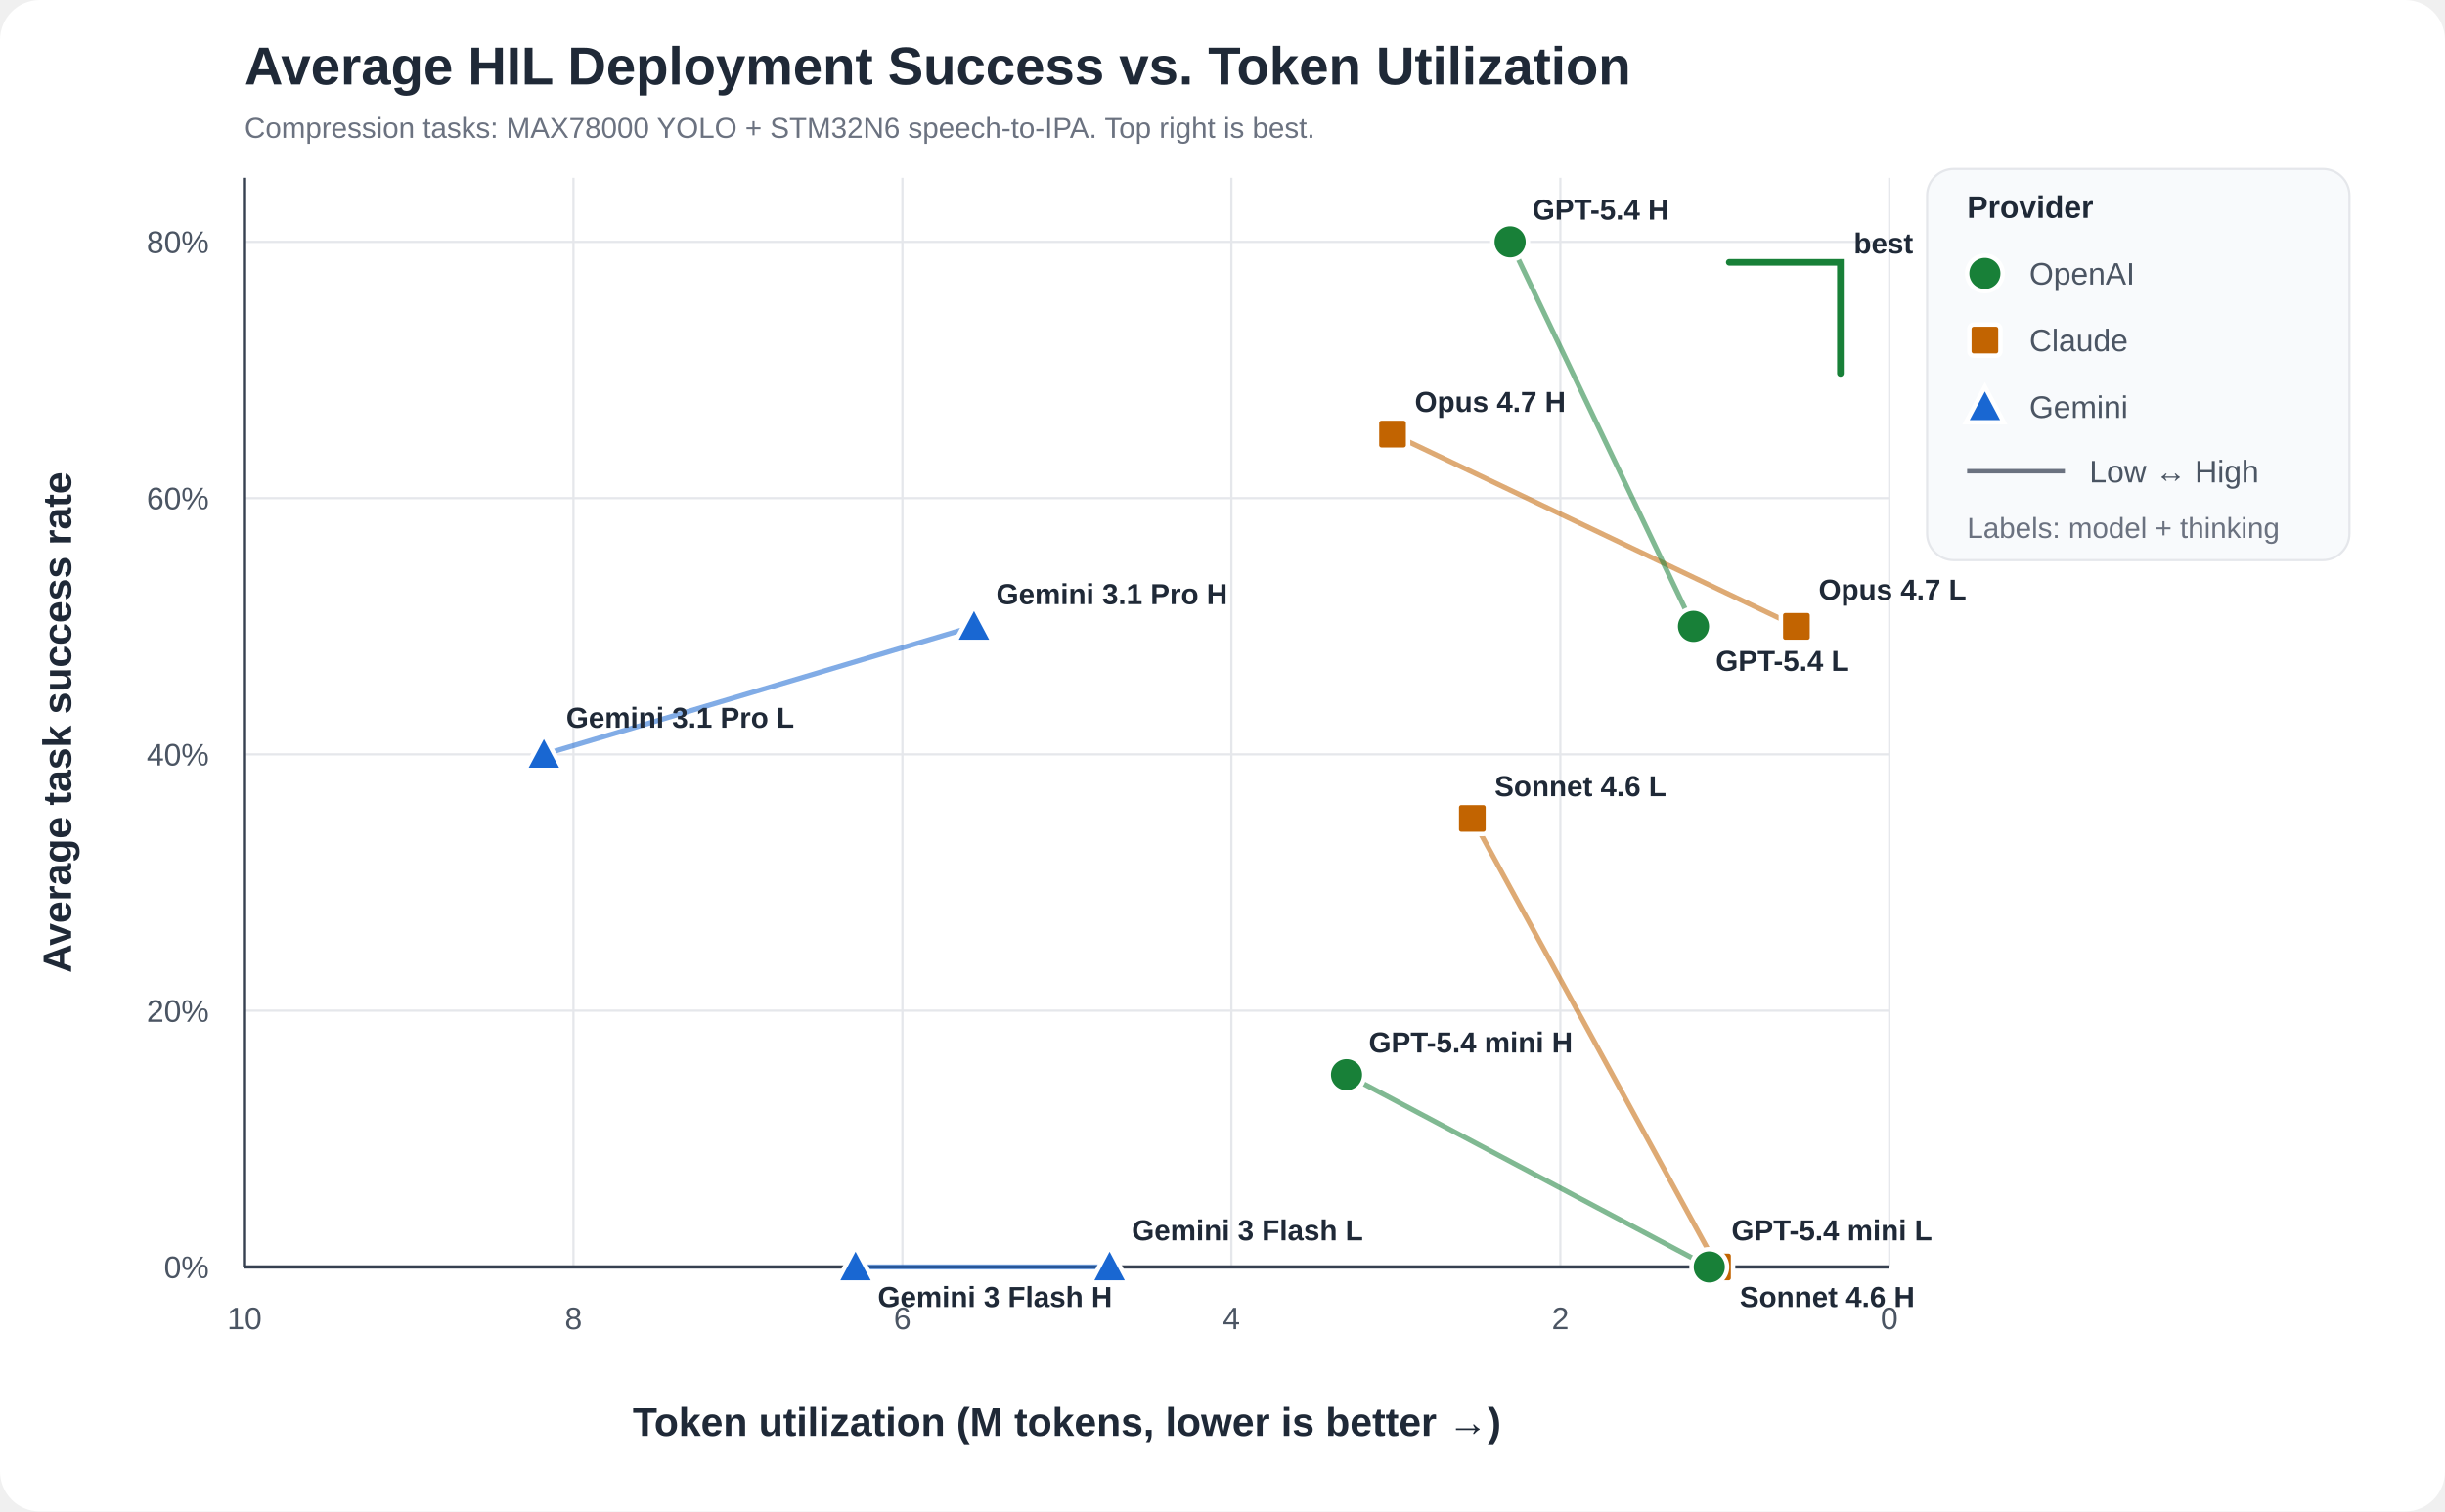
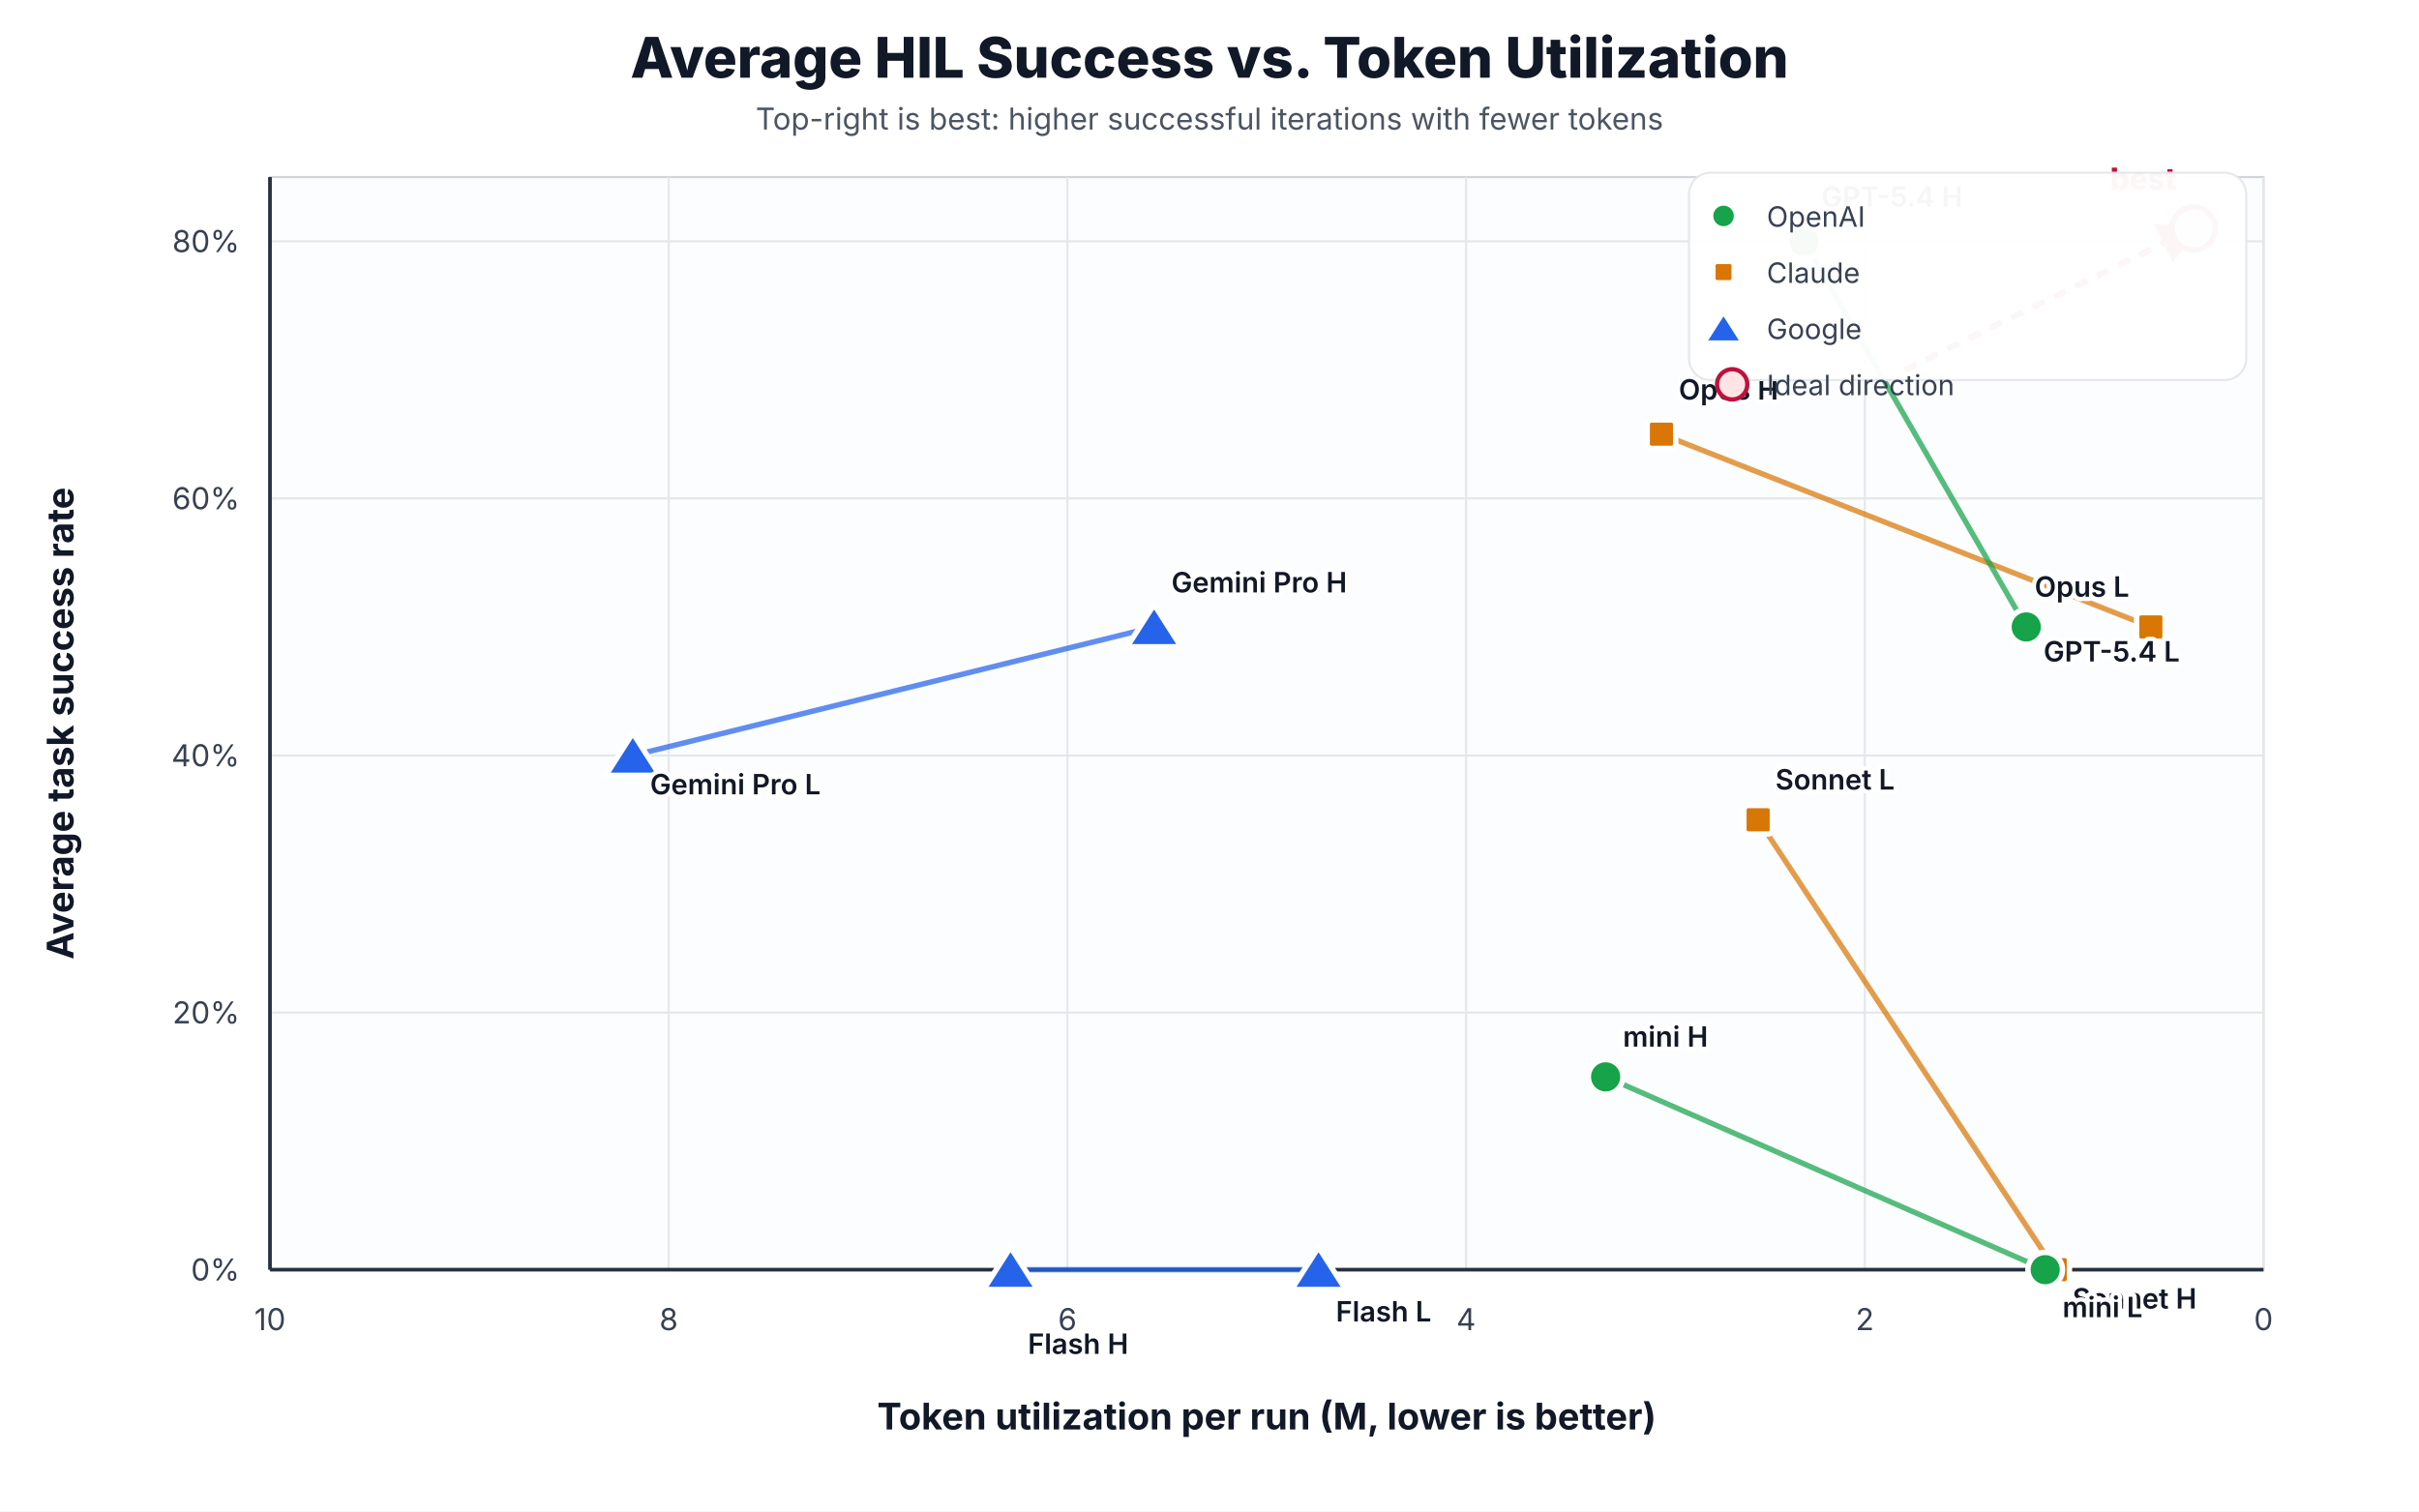
- <svg xmlns="http://www.w3.org/2000/svg" width="1100" height="680" viewBox="0 0 1100 680" role="img" aria-labelledby="title desc">
-   <rect width="100%" height="100%" rx="18" fill="#ffffff" />
-   <style>text{font-family:Google Sans,Arial,sans-serif;fill:#1f2937}.axis{stroke:#374151;stroke-width:1.5}.grid{stroke:#e5e7eb;stroke-width:1}.tick{font-size:14px;fill:#4b5563}.label{font-size:18px;font-weight:600}.small{font-size:13px;fill:#6b7280}.model{font-size:13px;font-weight:600}.legend{font-size:14px;font-weight:600}</style>
-   <text x="110" y="38" font-size="24" font-weight="700">Average HIL Deployment Success vs. Token Utilization</text>
-   <text x="110" y="62" class="small">Compression tasks: MAX78000 YOLO + STM32N6 speech-to-IPA. Top right is best.</text>
-   <line class="grid" x1="110" y1="570.0" x2="850" y2="570.0" />
-   <text class="tick" x="94" y="575.0" text-anchor="end">0%</text>
-   <line class="grid" x1="110" y1="454.7" x2="850" y2="454.7" />
-   <text class="tick" x="94" y="459.7" text-anchor="end">20%</text>
-   <line class="grid" x1="110" y1="339.4" x2="850" y2="339.4" />
-   <text class="tick" x="94" y="344.4" text-anchor="end">40%</text>
-   <line class="grid" x1="110" y1="224.1" x2="850" y2="224.1" />
-   <text class="tick" x="94" y="229.1" text-anchor="end">60%</text>
-   <line class="grid" x1="110" y1="108.8" x2="850" y2="108.8" />
-   <text class="tick" x="94" y="113.8" text-anchor="end">80%</text>
-   <line class="grid" x1="850.0" y1="80" x2="850.0" y2="570" />
-   <text class="tick" x="850.0" y="598" text-anchor="middle">0</text>
-   <line class="grid" x1="702.0" y1="80" x2="702.0" y2="570" />
-   <text class="tick" x="702.0" y="598" text-anchor="middle">2</text>
-   <line class="grid" x1="554.0" y1="80" x2="554.0" y2="570" />
-   <text class="tick" x="554.0" y="598" text-anchor="middle">4</text>
-   <line class="grid" x1="406.0" y1="80" x2="406.0" y2="570" />
-   <text class="tick" x="406.0" y="598" text-anchor="middle">6</text>
-   <line class="grid" x1="258.0" y1="80" x2="258.0" y2="570" />
-   <text class="tick" x="258.0" y="598" text-anchor="middle">8</text>
-   <line class="grid" x1="110.0" y1="80" x2="110.0" y2="570" />
-   <text class="tick" x="110.0" y="598" text-anchor="middle">10</text>
-   <line class="axis" x1="110" y1="570" x2="850" y2="570" />
-   <line class="axis" x1="110" y1="80" x2="110" y2="570" />
-   <text class="label" x="480.0" y="646" text-anchor="middle">Token utilization (M tokens, lower is better →)</text>
-   <text class="label" transform="translate(32,325.0) rotate(-90)" text-anchor="middle">Average task success rate</text>
-   <line x1="808.2" y1="281.8" x2="626.5" y2="195.3" stroke="#C26401" stroke-width="2.3" opacity="0.55" />
-   <line x1="662.4" y1="368.2" x2="772.7" y2="570.0" stroke="#C26401" stroke-width="2.3" opacity="0.55" />
-   <line x1="761.9" y1="281.8" x2="679.4" y2="108.8" stroke="#188038" stroke-width="2.3" opacity="0.55" />
-   <line x1="769.0" y1="570.0" x2="605.8" y2="483.5" stroke="#188038" stroke-width="2.3" opacity="0.55" />
-   <line x1="244.7" y1="339.4" x2="438.2" y2="281.8" stroke="#1967D2" stroke-width="2.3" opacity="0.55" />
-   <line x1="499.2" y1="570.0" x2="384.9" y2="570.0" stroke="#1967D2" stroke-width="2.3" opacity="0.55" />
-   <rect x="801.2" y="274.8" width="14" height="14" rx="2" fill="#C26401" stroke="#fff" stroke-width="2" />
-   <text class="model" x="818.2" y="269.8">Opus 4.7 L</text>
-   <rect x="619.5" y="188.3" width="14" height="14" rx="2" fill="#C26401" stroke="#fff" stroke-width="2" />
-   <text class="model" x="636.5" y="185.3">Opus 4.7 H</text>
-   <rect x="655.4" y="361.2" width="14" height="14" rx="2" fill="#C26401" stroke="#fff" stroke-width="2" />
-   <text class="model" x="672.4" y="358.2">Sonnet 4.6 L</text>
-   <rect x="765.7" y="563.0" width="14" height="14" rx="2" fill="#C26401" stroke="#fff" stroke-width="2" />
-   <text class="model" x="782.7" y="588.0">Sonnet 4.6 H</text>
-   <circle cx="761.9" cy="281.8" r="8" fill="#188038" stroke="#fff" stroke-width="2" />
-   <text class="model" x="771.9" y="301.8">GPT-5.4 L</text>
-   <circle cx="679.4" cy="108.8" r="8" fill="#188038" stroke="#fff" stroke-width="2" />
-   <text class="model" x="689.4" y="98.8">GPT-5.4 H</text>
-   <circle cx="769.0" cy="570.0" r="8" fill="#188038" stroke="#fff" stroke-width="2" />
-   <text class="model" x="779.0" y="558.0">GPT-5.4 mini L</text>
-   <circle cx="605.8" cy="483.5" r="8" fill="#188038" stroke="#fff" stroke-width="2" />
-   <text class="model" x="615.8" y="473.5">GPT-5.4 mini H</text>
-   <path d="M 244.7 330.4 L 236.2 346.4 L 253.2 346.4 Z" fill="#1967D2" stroke="#fff" stroke-width="2" />
-   <text class="model" x="254.7" y="327.4">Gemini 3.1 Pro L</text>
-   <path d="M 438.2 272.8 L 429.7 288.8 L 446.7 288.8 Z" fill="#1967D2" stroke="#fff" stroke-width="2" />
-   <text class="model" x="448.2" y="271.8">Gemini 3.1 Pro H</text>
-   <path d="M 499.2 561.0 L 490.7 577.0 L 507.7 577.0 Z" fill="#1967D2" stroke="#fff" stroke-width="2" />
-   <text class="model" x="509.2" y="558.0">Gemini 3 Flash L</text>
-   <path d="M 384.9 561.0 L 376.4 577.0 L 393.4 577.0 Z" fill="#1967D2" stroke="#fff" stroke-width="2" />
-   <text class="model" x="394.9" y="588.0">Gemini 3 Flash H</text>
-   <path d="M 778 118 L 828 118 L 828 168" fill="none" stroke="#188038" stroke-width="3" stroke-linecap="round" />
-   <text x="834" y="114" fill="#188038" font-size="13" font-weight="700">best</text>
-   <rect x="867" y="76" width="190" height="176" rx="12" fill="#f8fafc" stroke="#e5e7eb" />
-   <text class="legend" x="885" y="98">Provider</text>
-   <circle cx="893.0" cy="123.0" r="8" fill="#188038" stroke="#fff" stroke-width="2" />
-   <text class="tick" x="913" y="128">OpenAI</text>
-   <rect x="886.0" y="146.0" width="14" height="14" rx="2" fill="#C26401" stroke="#fff" stroke-width="2" />
-   <text class="tick" x="913" y="158">Claude</text>
-   <path d="M 893.0 174.0 L 884.5 190.0 L 901.5 190.0 Z" fill="#1967D2" stroke="#fff" stroke-width="2" />
-   <text class="tick" x="913" y="188">Gemini</text>
-   <line x1="885" y1="212" x2="929" y2="212" stroke="#6b7280" stroke-width="2" />
-   <text class="tick" x="940" y="217">Low ↔ High</text>
-   <text class="small" x="885" y="242">Labels: model + thinking</text>
+ <svg xmlns="http://www.w3.org/2000/svg" width="1120" height="700" viewBox="0 0 1120 700" role="img" aria-labelledby="title desc">
+   <style>
+   .axis { stroke: #27303f; stroke-width: 1.7; }
+   .grid { stroke: #e5e7eb; stroke-width: 1; }
+   .tick { fill: #374151; font: 14px Inter, Arial, sans-serif; }
+   .label { fill: #111827; font: 17px Inter, Arial, sans-serif; font-weight: 650; }
+   .title { fill: #111827; font: 26px Inter, Arial, sans-serif; font-weight: 800; }
+   .subtitle { fill: #4b5563; font: 14px Inter, Arial, sans-serif; }
+   .point-label { fill: #111827; font: 13px Inter, Arial, sans-serif; font-weight: 620; paint-order: stroke; stroke: #fff; stroke-width: 4px; stroke-linejoin: round; }
+   .legend { fill: #374151; font: 13px Inter, Arial, sans-serif; }
+   .best-label { fill: #be123c; font: 14px Inter, Arial, sans-serif; font-weight: 800; paint-order: stroke; stroke: #fff; stroke-width: 4px; }
+ </style>
+   <rect width="100%" height="100%" fill="#ffffff" />
+   <rect x="125" y="82" width="923" height="506" fill="#fbfdff" stroke="#d1d5db" stroke-width="1" />
+   <line class="grid" x1="1048.00" y1="82" x2="1048.00" y2="588" />
+   <text class="tick" x="1048.00" y="616" text-anchor="middle">0</text>
+   <line class="grid" x1="863.40" y1="82" x2="863.40" y2="588" />
+   <text class="tick" x="863.40" y="616" text-anchor="middle">2</text>
+   <line class="grid" x1="678.80" y1="82" x2="678.80" y2="588" />
+   <text class="tick" x="678.80" y="616" text-anchor="middle">4</text>
+   <line class="grid" x1="494.20" y1="82" x2="494.20" y2="588" />
+   <text class="tick" x="494.20" y="616" text-anchor="middle">6</text>
+   <line class="grid" x1="309.60" y1="82" x2="309.60" y2="588" />
+   <text class="tick" x="309.60" y="616" text-anchor="middle">8</text>
+   <line class="grid" x1="125.00" y1="82" x2="125.00" y2="588" />
+   <text class="tick" x="125.00" y="616" text-anchor="middle">10</text>
+   <line class="grid" x1="125" y1="588.00" x2="1048" y2="588.00" />
+   <text class="tick" x="111" y="593.00" text-anchor="end">0%</text>
+   <line class="grid" x1="125" y1="468.94" x2="1048" y2="468.94" />
+   <text class="tick" x="111" y="473.94" text-anchor="end">20%</text>
+   <line class="grid" x1="125" y1="349.88" x2="1048" y2="349.88" />
+   <text class="tick" x="111" y="354.88" text-anchor="end">40%</text>
+   <line class="grid" x1="125" y1="230.82" x2="1048" y2="230.82" />
+   <text class="tick" x="111" y="235.82" text-anchor="end">60%</text>
+   <line class="grid" x1="125" y1="111.76" x2="1048" y2="111.76" />
+   <text class="tick" x="111" y="116.76" text-anchor="end">80%</text>
+   <line class="axis" x1="125" y1="588" x2="1048" y2="588" />
+   <line class="axis" x1="125" y1="82" x2="125" y2="588" />
+   <text class="title" x="560.0" y="36" text-anchor="middle">Average HIL Success vs. Token Utilization</text>
+   <text class="subtitle" x="560.0" y="60" text-anchor="middle">Top-right is best: higher successful iterations with fewer tokens</text>
+   <text class="label" x="586.5" y="662" text-anchor="middle">Token utilization per run (M, lower is better)</text>
+   <text class="label" transform="translate(34 335.0) rotate(-90)" text-anchor="middle">Average task success rate</text>
+   <path d="M 881.86 171.29 L 1015.70 105.81" stroke="#be123c" stroke-width="2.8" stroke-dasharray="6 5" fill="none" marker-end="url(#arrow)" />
+   <defs>
+     <marker id="arrow" viewBox="0 0 10 10" refX="8" refY="5" markerWidth="7" markerHeight="7" orient="auto-start-reverse">
+       <path d="M 0 0 L 10 5 L 0 10 z" fill="#be123c" />
+     </marker>
+   </defs>
+   <circle cx="1015.70" cy="105.81" r="10" fill="#ffe4e6" stroke="#be123c" stroke-width="2.5" />
+   <text class="best-label" x="1007.70" y="87.81" text-anchor="end">best</text>
+   <line x1="995.85" y1="290.35" x2="769.25" y2="201.06" stroke="#d97706" stroke-width="2.5" opacity="0.72" />
+   <line x1="814.02" y1="379.65" x2="951.55" y2="588.00" stroke="#d97706" stroke-width="2.5" opacity="0.72" />
+   <line x1="938.16" y1="290.35" x2="835.25" y2="111.76" stroke="#16a34a" stroke-width="2.5" opacity="0.72" />
+   <line x1="946.93" y1="588.00" x2="743.41" y2="498.71" stroke="#16a34a" stroke-width="2.5" opacity="0.72" />
+   <line x1="292.99" y1="349.88" x2="534.35" y2="290.35" stroke="#2563eb" stroke-width="2.5" opacity="0.72" />
+   <line x1="610.50" y1="588.00" x2="467.89" y2="588.00" stroke="#2563eb" stroke-width="2.5" opacity="0.72" />
+   <rect class="" x="989.25" y="283.75" width="13.20" height="13.20" rx="2" fill="#d97706" stroke="#fff" stroke-width="2.5" />
+   <text class="point-label" x="985.85" y="276.35" text-anchor="end">Opus L</text>
+   <rect class="" x="762.65" y="194.46" width="13.20" height="13.20" rx="2" fill="#d97706" stroke="#fff" stroke-width="2.5" />
+   <text class="point-label" x="777.25" y="185.06" text-anchor="start">Opus H</text>
+   <rect class="" x="807.42" y="373.05" width="13.20" height="13.20" rx="2" fill="#d97706" stroke="#fff" stroke-width="2.5" />
+   <text class="point-label" x="822.02" y="365.65" text-anchor="start">Sonnet L</text>
+   <rect class="" x="944.95" y="581.40" width="13.20" height="13.20" rx="2" fill="#d97706" stroke="#fff" stroke-width="2.5" />
+   <text class="point-label" x="959.55" y="606.00" text-anchor="start">Sonnet H</text>
+   <circle class="" cx="938.16" cy="290.35" r="8" fill="#16a34a" stroke="#fff" stroke-width="2.5" />
+   <text class="point-label" x="946.16" y="306.35" text-anchor="start">GPT-5.4 L</text>
+   <circle class="" cx="835.25" cy="111.76" r="8" fill="#16a34a" stroke="#fff" stroke-width="2.5" />
+   <text class="point-label" x="843.25" y="95.76" text-anchor="start">GPT-5.4 H</text>
+   <circle class="" cx="946.93" cy="588.00" r="8" fill="#16a34a" stroke="#fff" stroke-width="2.5" />
+   <text class="point-label" x="954.93" y="610.00" text-anchor="start">mini L</text>
+   <circle class="" cx="743.41" cy="498.71" r="8" fill="#16a34a" stroke="#fff" stroke-width="2.5" />
+   <text class="point-label" x="751.41" y="484.71" text-anchor="start">mini H</text>
+   <polygon class="" points="292.99,339.48 280.51,359.06 305.47,359.06" fill="#2563eb" stroke="#fff" stroke-width="2.5" />
+   <text class="point-label" x="300.99" y="367.88" text-anchor="start">Gemini Pro L</text>
+   <polygon class="" points="534.35,279.95 521.87,299.53 546.83,299.53" fill="#2563eb" stroke="#fff" stroke-width="2.5" />
+   <text class="point-label" x="542.35" y="274.35" text-anchor="start">Gemini Pro H</text>
+   <polygon class="" points="610.50,577.60 598.02,597.18 622.98,597.18" fill="#2563eb" stroke="#fff" stroke-width="2.5" />
+   <text class="point-label" x="618.50" y="612.00" text-anchor="start">Flash L</text>
+   <polygon class="" points="467.89,577.60 455.41,597.18 480.37,597.18" fill="#2563eb" stroke="#fff" stroke-width="2.5" />
+   <text class="point-label" x="475.89" y="627.00" text-anchor="start">Flash H</text>
+   <rect x="782" y="80" width="258" height="96" rx="10" fill="#ffffff" stroke="#e5e7eb" opacity="0.96" />
+   <circle class="" cx="798.00" cy="100.00" r="6" fill="#16a34a" stroke="#fff" stroke-width="2.5" />
+   <text class="legend" x="818" y="105" text-anchor="start">OpenAI</text>
+   <rect class="" x="793.05" y="121.05" width="9.90" height="9.90" rx="2" fill="#d97706" stroke="#fff" stroke-width="2.5" />
+   <text class="legend" x="818" y="131" text-anchor="start">Claude</text>
+   <polygon class="" points="798.00,144.20 788.64,158.88 807.36,158.88" fill="#2563eb" stroke="#fff" stroke-width="2.5" />
+   <text class="legend" x="818" y="157" text-anchor="start">Google</text>
+   <circle cx="802" cy="178" r="7" fill="#ffe4e6" stroke="#be123c" stroke-width="2" />
+   <text class="legend" x="818" y="183" text-anchor="start">Ideal direction</text>
</svg>
